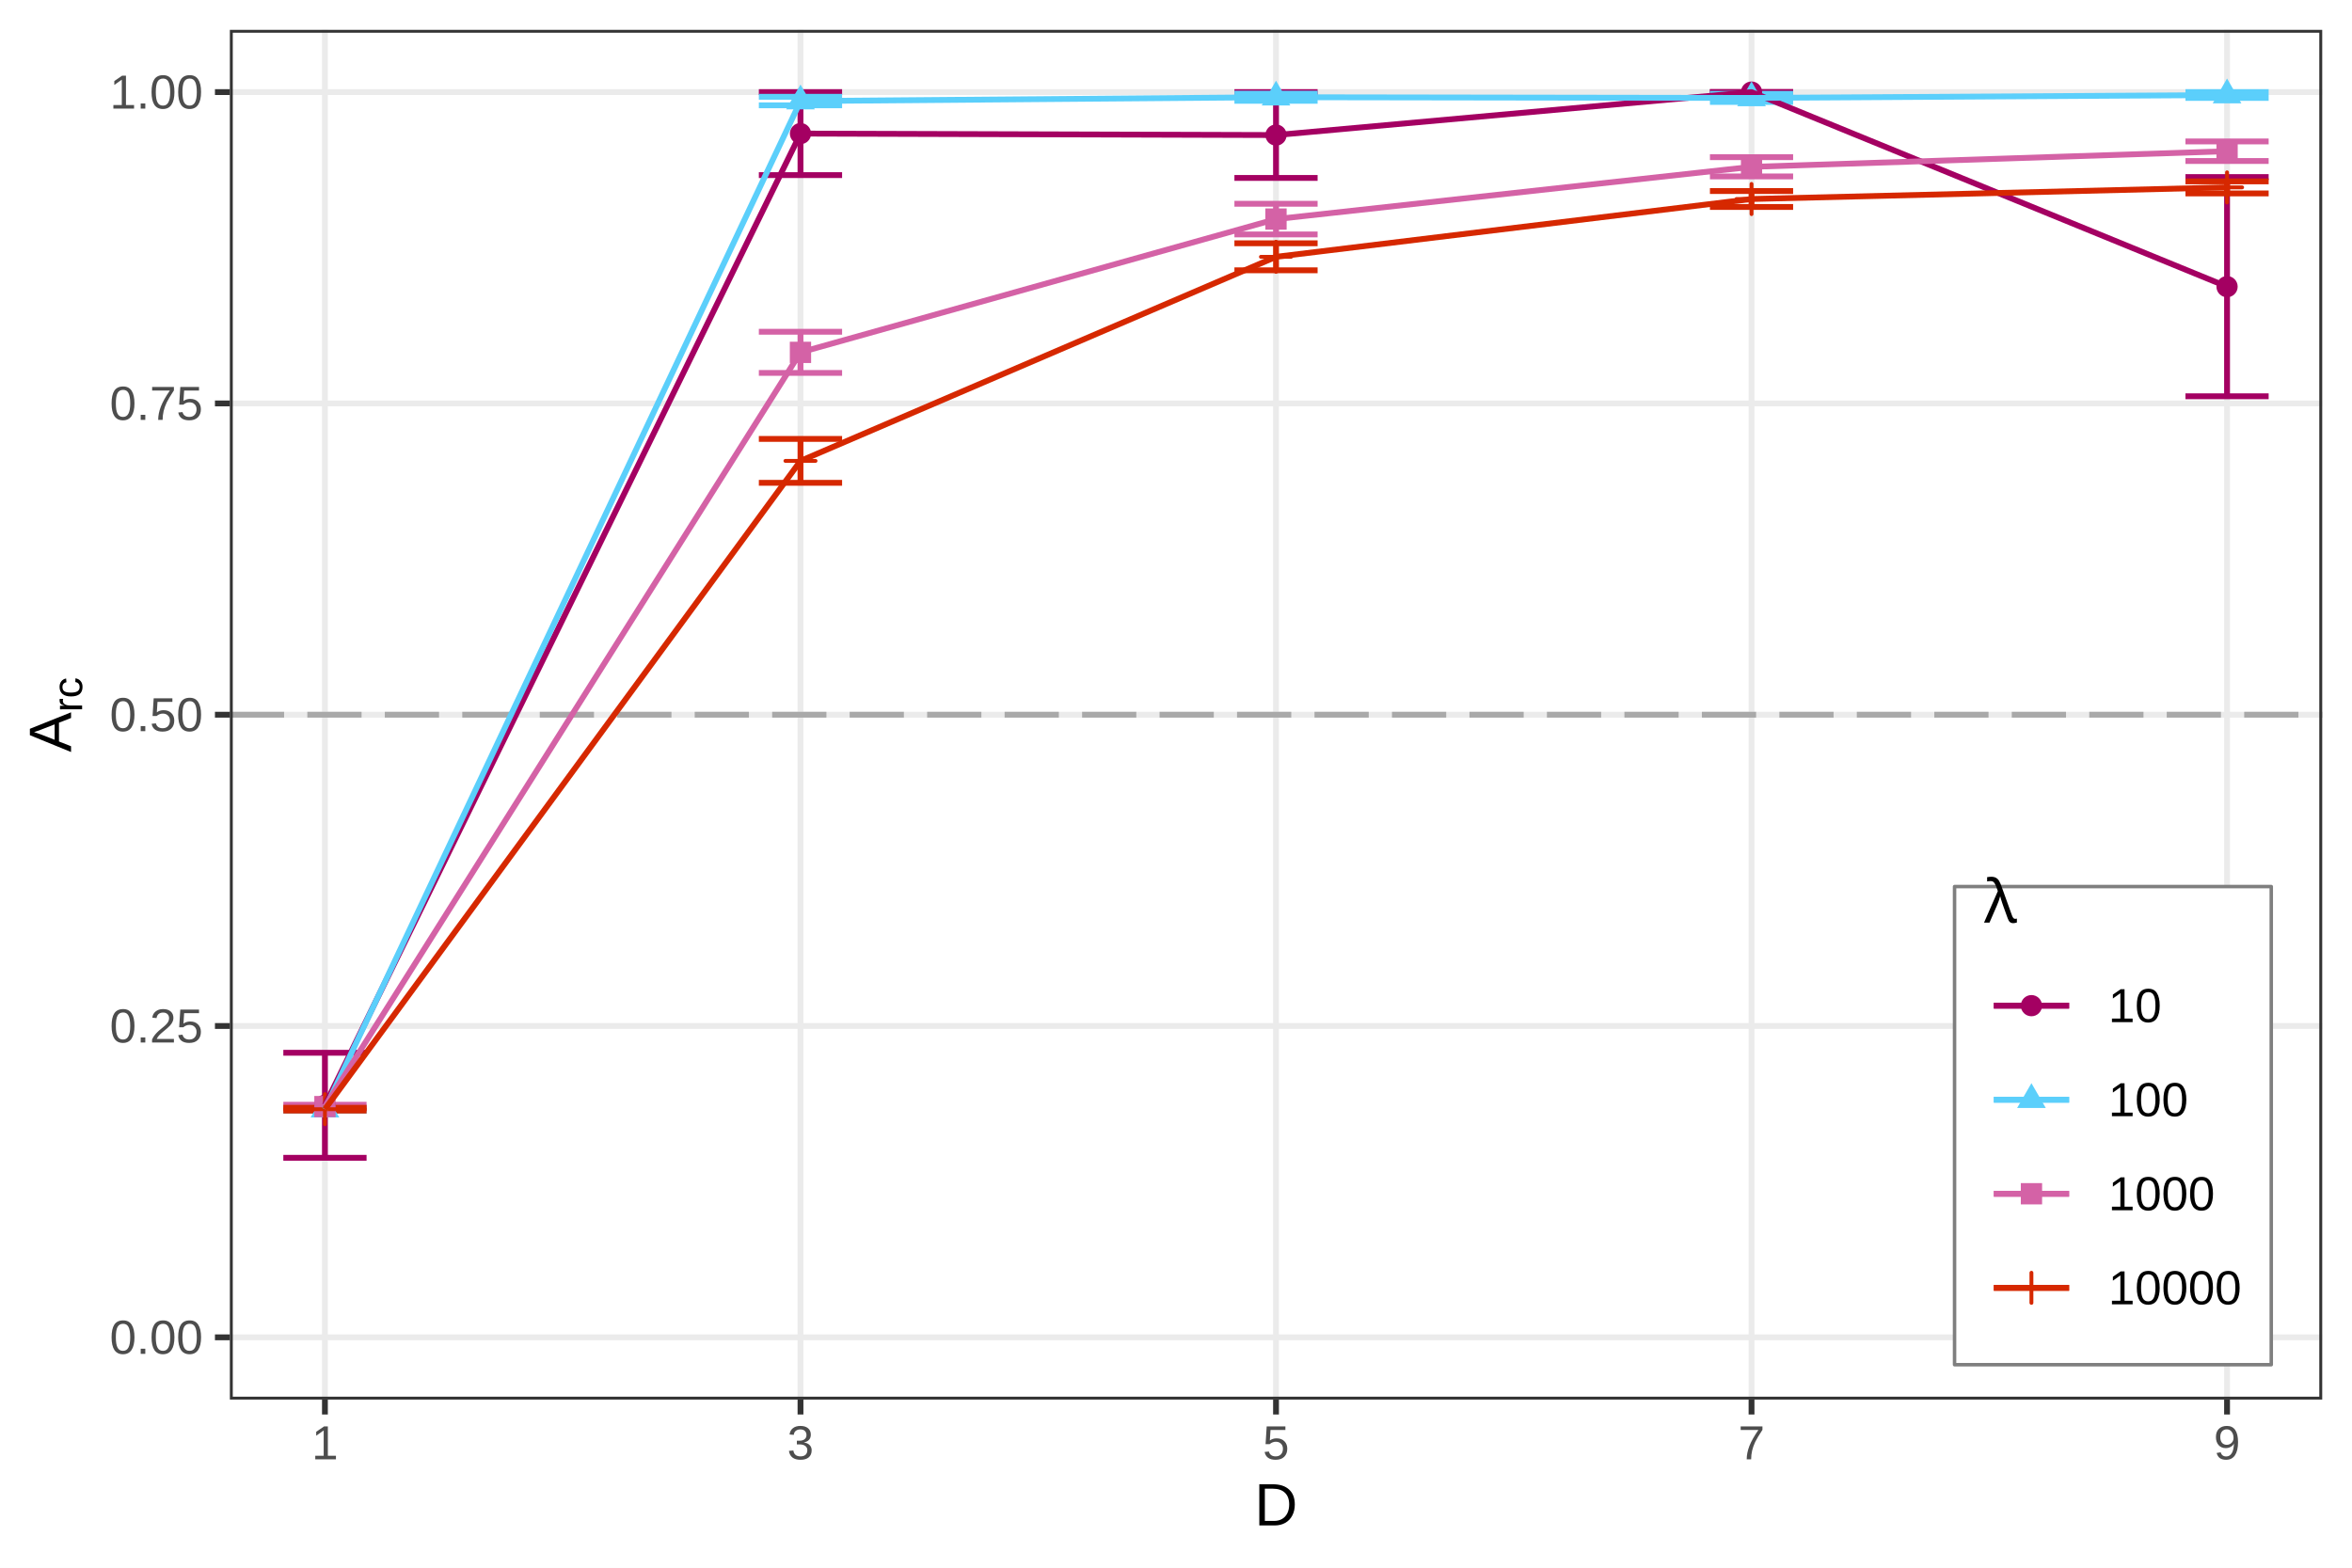
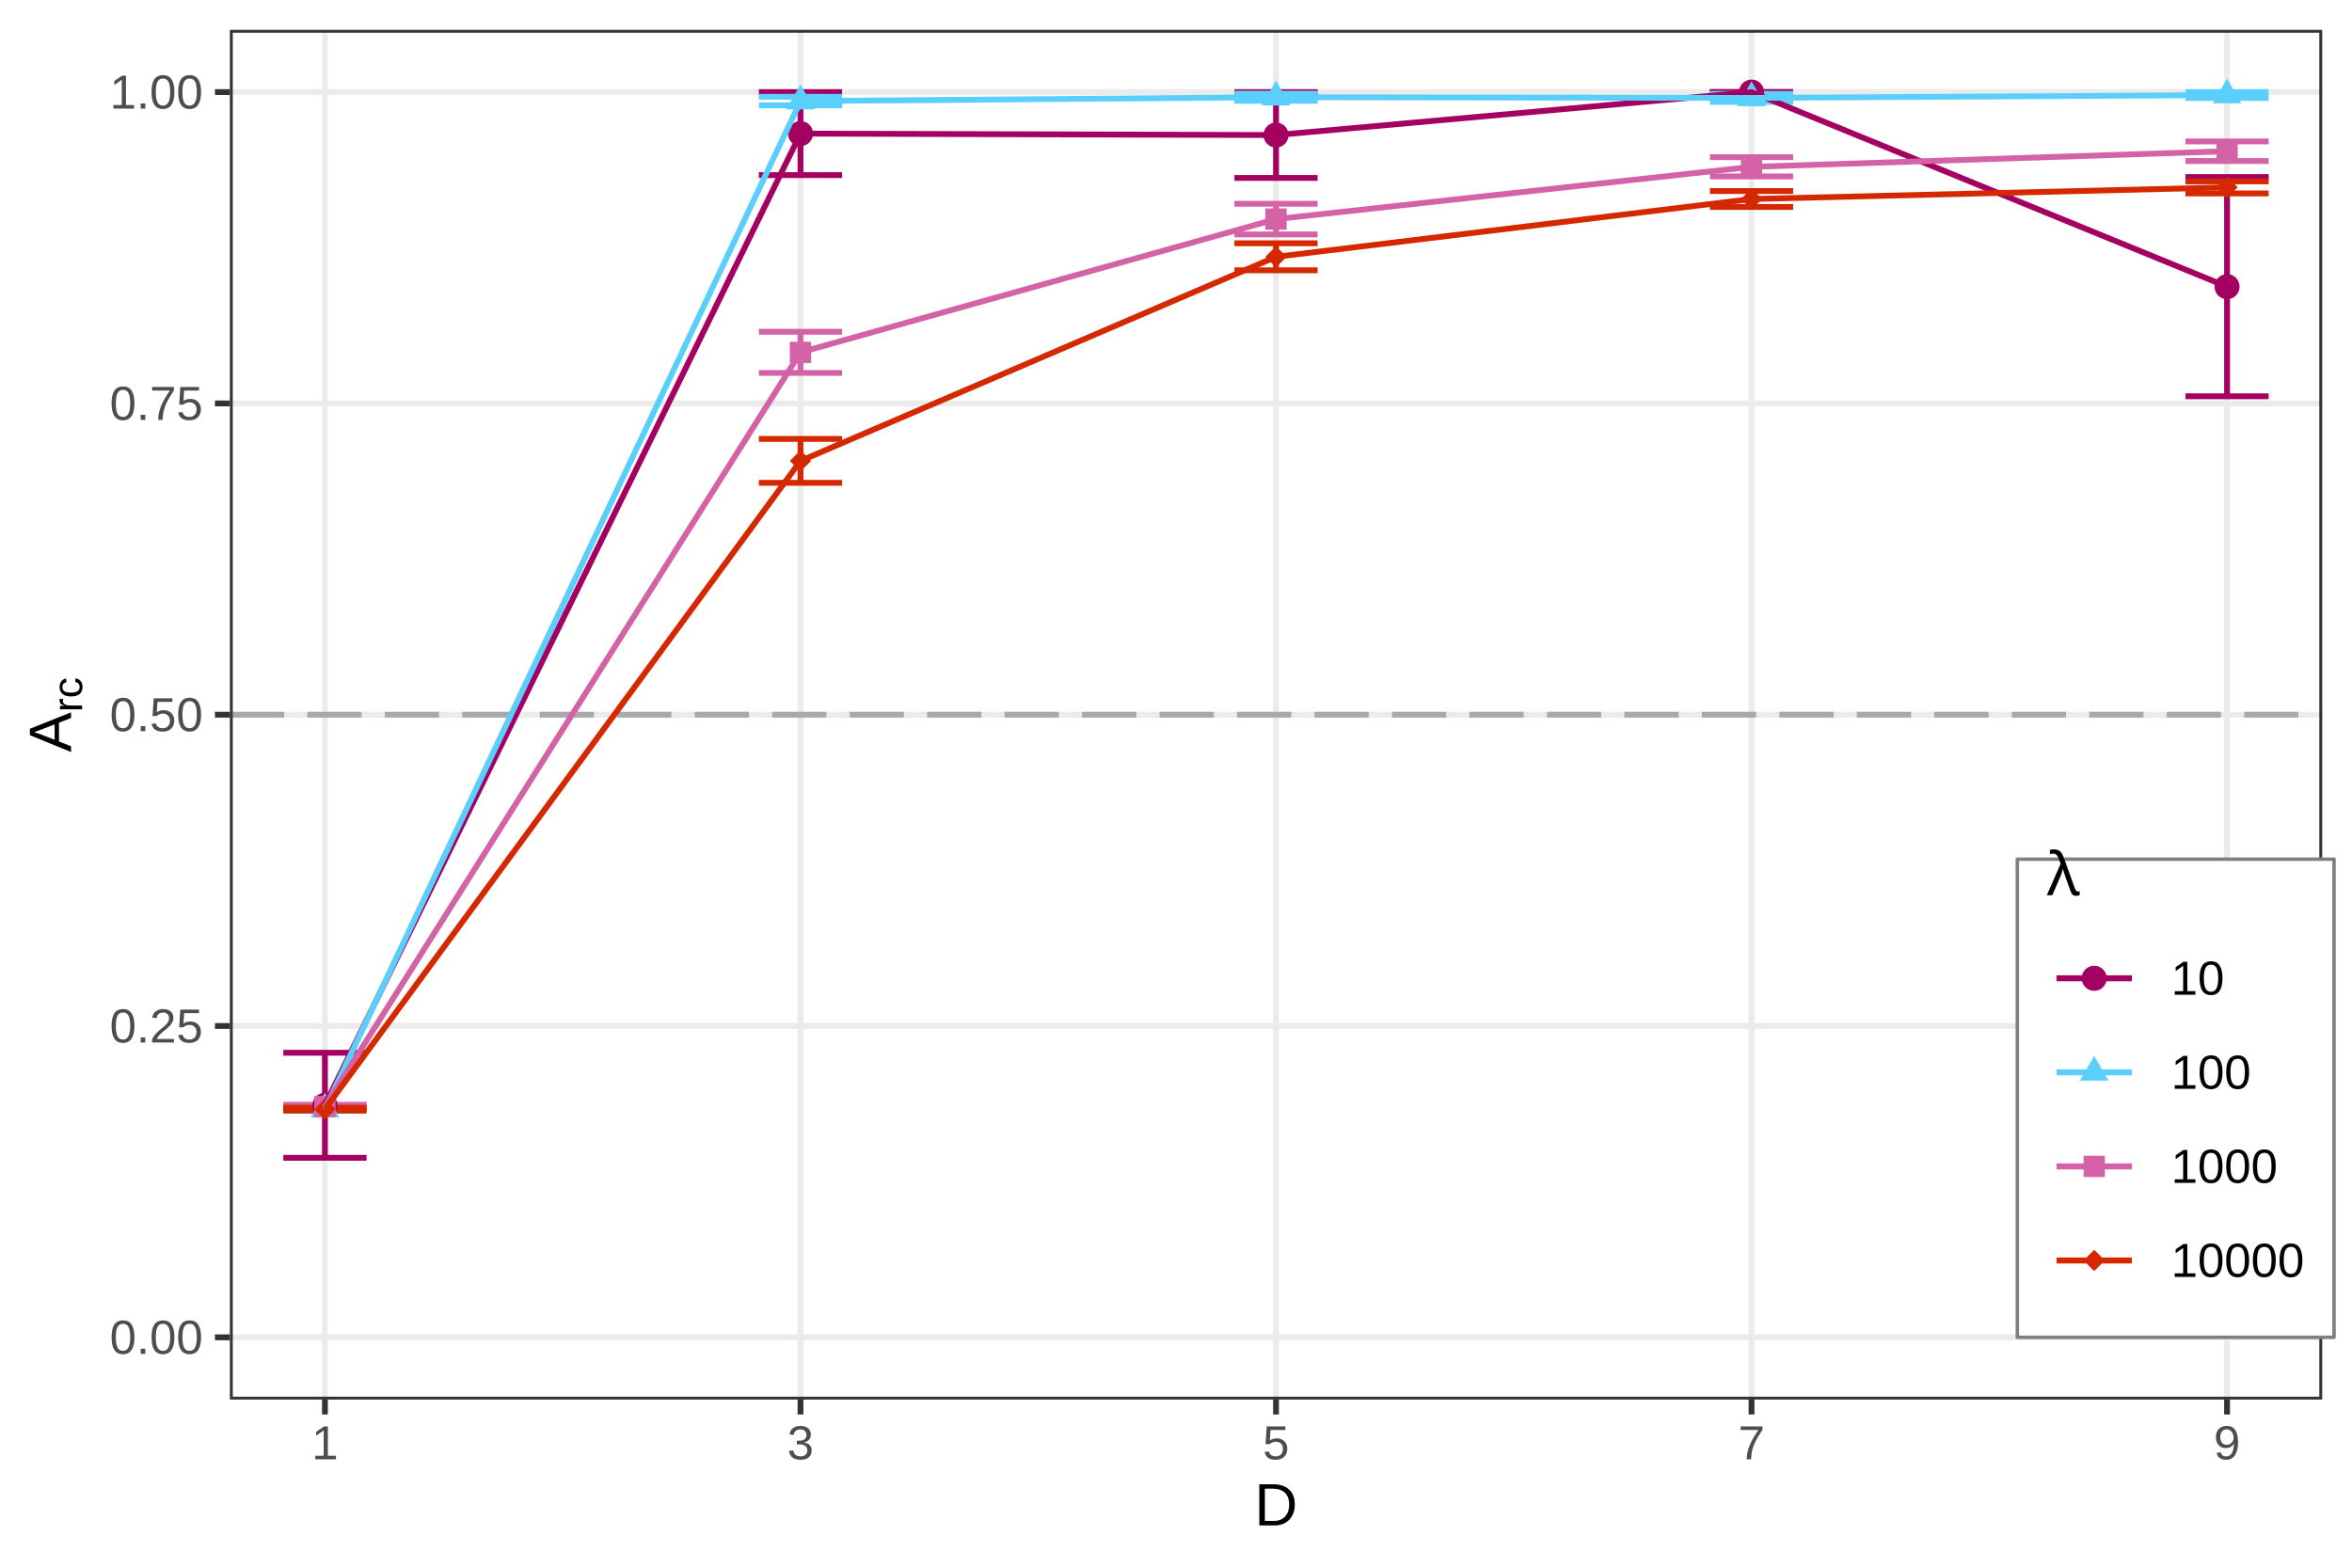
<svg xmlns="http://www.w3.org/2000/svg" width="432.00pt" height="288.00pt" viewBox="0 0 432.00 288.00">
  <g class="svglite">
    <defs>
      <style type="text/css">
    .svglite line, .svglite polyline, .svglite polygon, .svglite path, .svglite rect, .svglite circle {
      fill: none;
      stroke: #000000;
      stroke-linecap: round;
      stroke-linejoin: round;
      stroke-miterlimit: 10.00;
    }
    .svglite text {
      white-space: pre;
    }
    .svglite g.glyphgroup path {
      fill: inherit;
      stroke: none;
    }
  </style>
    </defs>
    <rect width="100%" height="100%" style="stroke: none; fill: #FFFFFF;" />
    <defs>
      <clipPath id="cpMC4wMHw0MzIuMDB8MC4wMHwyODguMDA=">
        <rect x="0.00" y="0.00" width="432.00" height="288.00" />
      </clipPath>
    </defs>
    <g clip-path="url(#cpMC4wMHw0MzIuMDB8MC4wMHwyODguMDA=)">
      <rect x="0.00" y="0.00" width="432.00" height="288.00" style="stroke-width: 1.07; stroke: #FFFFFF; fill: #FFFFFF;" />
    </g>
    <defs>
      <clipPath id="cpNDIuMjJ8NDI2LjUyfDUuNDh8MjU3LjEy">
        <rect x="42.22" y="5.48" width="384.31" height="251.64" />
      </clipPath>
    </defs>
    <g clip-path="url(#cpNDIuMjJ8NDI2LjUyfDUuNDh8MjU3LjEy)">
      <rect x="42.22" y="5.48" width="384.31" height="251.64" style="stroke-width: 1.07; stroke: none; fill: #FFFFFF;" />
      <polyline points="42.22,245.68 426.52,245.68 " style="stroke-width: 1.07; stroke: #EBEBEB; stroke-linecap: butt;" />
      <polyline points="42.22,188.49 426.52,188.49 " style="stroke-width: 1.07; stroke: #EBEBEB; stroke-linecap: butt;" />
      <polyline points="42.22,131.30 426.52,131.30 " style="stroke-width: 1.07; stroke: #EBEBEB; stroke-linecap: butt;" />
      <polyline points="42.22,74.11 426.52,74.11 " style="stroke-width: 1.07; stroke: #EBEBEB; stroke-linecap: butt;" />
      <polyline points="42.22,16.92 426.52,16.92 " style="stroke-width: 1.07; stroke: #EBEBEB; stroke-linecap: butt;" />
      <polyline points="59.68,257.12 59.68,5.48 " style="stroke-width: 1.07; stroke: #EBEBEB; stroke-linecap: butt;" />
      <polyline points="147.03,257.12 147.03,5.48 " style="stroke-width: 1.07; stroke: #EBEBEB; stroke-linecap: butt;" />
      <polyline points="234.37,257.12 234.37,5.48 " style="stroke-width: 1.07; stroke: #EBEBEB; stroke-linecap: butt;" />
      <polyline points="321.71,257.12 321.71,5.48 " style="stroke-width: 1.07; stroke: #EBEBEB; stroke-linecap: butt;" />
      <polyline points="409.05,257.12 409.05,5.48 " style="stroke-width: 1.07; stroke: #EBEBEB; stroke-linecap: butt;" />
      <line x1="42.22" y1="131.30" x2="426.52" y2="131.30" style="stroke-width: 1.07; stroke: #A9A9A9; stroke-dasharray: 9.96,4.27; stroke-linecap: butt;" />
      <polyline points="52.04,193.40 67.33,193.40 " style="stroke-width: 1.07; stroke: #A40062; stroke-linecap: butt;" />
      <polyline points="59.68,193.40 59.68,212.70 " style="stroke-width: 1.07; stroke: #A40062; stroke-linecap: butt;" />
      <polyline points="52.04,212.70 67.33,212.70 " style="stroke-width: 1.07; stroke: #A40062; stroke-linecap: butt;" />
      <polyline points="139.38,16.92 154.67,16.92 " style="stroke-width: 1.07; stroke: #A40062; stroke-linecap: butt;" />
      <polyline points="147.03,16.92 147.03,32.17 " style="stroke-width: 1.07; stroke: #A40062; stroke-linecap: butt;" />
      <polyline points="139.38,32.17 154.67,32.17 " style="stroke-width: 1.07; stroke: #A40062; stroke-linecap: butt;" />
      <polyline points="226.73,16.92 242.01,16.92 " style="stroke-width: 1.07; stroke: #A40062; stroke-linecap: butt;" />
      <polyline points="234.37,16.92 234.37,32.69 " style="stroke-width: 1.07; stroke: #A40062; stroke-linecap: butt;" />
      <polyline points="226.73,32.69 242.01,32.69 " style="stroke-width: 1.07; stroke: #A40062; stroke-linecap: butt;" />
      <polyline points="314.07,16.92 329.35,16.92 " style="stroke-width: 1.07; stroke: #A40062; stroke-linecap: butt;" />
      <polyline points="321.71,16.92 321.71,16.92 " style="stroke-width: 1.07; stroke: #A40062; stroke-linecap: butt;" />
      <polyline points="314.07,16.92 329.35,16.92 " style="stroke-width: 1.07; stroke: #A40062; stroke-linecap: butt;" />
      <polyline points="401.41,32.53 416.69,32.53 " style="stroke-width: 1.07; stroke: #A40062; stroke-linecap: butt;" />
      <polyline points="409.05,32.53 409.05,72.80 " style="stroke-width: 1.07; stroke: #A40062; stroke-linecap: butt;" />
      <polyline points="401.41,72.80 416.69,72.80 " style="stroke-width: 1.07; stroke: #A40062; stroke-linecap: butt;" />
      <polyline points="52.04,203.49 67.33,203.49 " style="stroke-width: 1.07; stroke: #5BCFFB; stroke-linecap: butt;" />
      <polyline points="59.68,203.49 59.68,204.05 " style="stroke-width: 1.07; stroke: #5BCFFB; stroke-linecap: butt;" />
      <polyline points="52.04,204.05 67.33,204.05 " style="stroke-width: 1.07; stroke: #5BCFFB; stroke-linecap: butt;" />
      <polyline points="139.38,17.78 154.67,17.78 " style="stroke-width: 1.07; stroke: #5BCFFB; stroke-linecap: butt;" />
      <polyline points="147.03,17.78 147.03,19.35 " style="stroke-width: 1.07; stroke: #5BCFFB; stroke-linecap: butt;" />
      <polyline points="139.38,19.35 154.67,19.35 " style="stroke-width: 1.07; stroke: #5BCFFB; stroke-linecap: butt;" />
      <polyline points="226.73,17.21 242.01,17.21 " style="stroke-width: 1.07; stroke: #5BCFFB; stroke-linecap: butt;" />
      <polyline points="234.37,17.21 234.37,18.52 " style="stroke-width: 1.07; stroke: #5BCFFB; stroke-linecap: butt;" />
      <polyline points="226.73,18.52 242.01,18.52 " style="stroke-width: 1.07; stroke: #5BCFFB; stroke-linecap: butt;" />
      <polyline points="314.07,17.24 329.35,17.24 " style="stroke-width: 1.07; stroke: #5BCFFB; stroke-linecap: butt;" />
      <polyline points="321.71,17.24 321.71,18.73 " style="stroke-width: 1.07; stroke: #5BCFFB; stroke-linecap: butt;" />
      <polyline points="314.07,18.73 329.35,18.73 " style="stroke-width: 1.07; stroke: #5BCFFB; stroke-linecap: butt;" />
      <polyline points="401.41,16.92 416.69,16.92 " style="stroke-width: 1.07; stroke: #5BCFFB; stroke-linecap: butt;" />
      <polyline points="409.05,16.92 409.05,17.99 " style="stroke-width: 1.07; stroke: #5BCFFB; stroke-linecap: butt;" />
      <polyline points="401.41,17.99 416.69,17.99 " style="stroke-width: 1.07; stroke: #5BCFFB; stroke-linecap: butt;" />
      <polyline points="52.04,202.95 67.33,202.95 " style="stroke-width: 1.07; stroke: #D462A6; stroke-linecap: butt;" />
      <polyline points="59.68,202.95 59.68,203.63 " style="stroke-width: 1.07; stroke: #D462A6; stroke-linecap: butt;" />
      <polyline points="52.04,203.63 67.33,203.63 " style="stroke-width: 1.07; stroke: #D462A6; stroke-linecap: butt;" />
      <polyline points="139.38,60.95 154.67,60.95 " style="stroke-width: 1.07; stroke: #D462A6; stroke-linecap: butt;" />
      <polyline points="147.03,60.95 147.03,68.51 " style="stroke-width: 1.07; stroke: #D462A6; stroke-linecap: butt;" />
      <polyline points="139.38,68.51 154.67,68.51 " style="stroke-width: 1.07; stroke: #D462A6; stroke-linecap: butt;" />
      <polyline points="226.73,37.43 242.01,37.43 " style="stroke-width: 1.07; stroke: #D462A6; stroke-linecap: butt;" />
      <polyline points="234.37,37.43 234.37,43.07 " style="stroke-width: 1.07; stroke: #D462A6; stroke-linecap: butt;" />
      <polyline points="226.73,43.07 242.01,43.07 " style="stroke-width: 1.07; stroke: #D462A6; stroke-linecap: butt;" />
      <polyline points="314.07,28.88 329.35,28.88 " style="stroke-width: 1.07; stroke: #D462A6; stroke-linecap: butt;" />
      <polyline points="321.71,28.88 321.71,32.41 " style="stroke-width: 1.07; stroke: #D462A6; stroke-linecap: butt;" />
      <polyline points="314.07,32.41 329.35,32.41 " style="stroke-width: 1.07; stroke: #D462A6; stroke-linecap: butt;" />
      <polyline points="401.41,25.98 416.69,25.98 " style="stroke-width: 1.07; stroke: #D462A6; stroke-linecap: butt;" />
      <polyline points="409.05,25.98 409.05,29.58 " style="stroke-width: 1.07; stroke: #D462A6; stroke-linecap: butt;" />
      <polyline points="401.41,29.58 416.69,29.58 " style="stroke-width: 1.07; stroke: #D462A6; stroke-linecap: butt;" />
      <polyline points="52.04,203.51 67.33,203.51 " style="stroke-width: 1.07; stroke: #D62800; stroke-linecap: butt;" />
      <polyline points="59.68,203.51 59.68,204.02 " style="stroke-width: 1.07; stroke: #D62800; stroke-linecap: butt;" />
      <polyline points="52.04,204.02 67.33,204.02 " style="stroke-width: 1.07; stroke: #D62800; stroke-linecap: butt;" />
      <polyline points="139.38,80.63 154.67,80.63 " style="stroke-width: 1.07; stroke: #D62800; stroke-linecap: butt;" />
      <polyline points="147.03,80.63 147.03,88.70 " style="stroke-width: 1.07; stroke: #D62800; stroke-linecap: butt;" />
      <polyline points="139.38,88.70 154.67,88.70 " style="stroke-width: 1.07; stroke: #D62800; stroke-linecap: butt;" />
      <polyline points="226.73,44.69 242.01,44.69 " style="stroke-width: 1.07; stroke: #D62800; stroke-linecap: butt;" />
      <polyline points="234.37,44.69 234.37,49.66 " style="stroke-width: 1.07; stroke: #D62800; stroke-linecap: butt;" />
      <polyline points="226.73,49.66 242.01,49.66 " style="stroke-width: 1.07; stroke: #D62800; stroke-linecap: butt;" />
      <polyline points="314.07,35.10 329.35,35.10 " style="stroke-width: 1.07; stroke: #D62800; stroke-linecap: butt;" />
      <polyline points="321.71,35.10 321.71,38.02 " style="stroke-width: 1.07; stroke: #D62800; stroke-linecap: butt;" />
      <polyline points="314.07,38.02 329.35,38.02 " style="stroke-width: 1.07; stroke: #D62800; stroke-linecap: butt;" />
      <polyline points="401.41,33.32 416.69,33.32 " style="stroke-width: 1.07; stroke: #D62800; stroke-linecap: butt;" />
      <polyline points="409.05,33.32 409.05,35.53 " style="stroke-width: 1.07; stroke: #D62800; stroke-linecap: butt;" />
      <polyline points="401.41,35.53 416.69,35.53 " style="stroke-width: 1.07; stroke: #D62800; stroke-linecap: butt;" />
-       <circle cx="59.68" cy="203.05" r="1.95" style="stroke-width: 0.71; stroke: none; fill: #A40062;" />
-       <circle cx="147.03" cy="24.54" r="1.95" style="stroke-width: 0.71; stroke: none; fill: #A40062;" />
-       <circle cx="234.37" cy="24.81" r="1.95" style="stroke-width: 0.71; stroke: none; fill: #A40062;" />
-       <circle cx="321.71" cy="16.92" r="1.95" style="stroke-width: 0.71; stroke: none; fill: #A40062;" />
-       <circle cx="409.05" cy="52.66" r="1.95" style="stroke-width: 0.71; stroke: none; fill: #A40062;" />
+       <circle cx="59.68" cy="203.05" r="1.95" style="stroke-width: 0.71; stroke: #A40062; fill: #A40062;" />
+       <circle cx="147.03" cy="24.54" r="1.95" style="stroke-width: 0.71; stroke: #A40062; fill: #A40062;" />
+       <circle cx="234.37" cy="24.81" r="1.95" style="stroke-width: 0.71; stroke: #A40062; fill: #A40062;" />
+       <circle cx="321.71" cy="16.92" r="1.95" style="stroke-width: 0.71; stroke: #A40062; fill: #A40062;" />
+       <circle cx="409.05" cy="52.66" r="1.95" style="stroke-width: 0.71; stroke: #A40062; fill: #A40062;" />
      <polygon points="59.68,200.73 62.32,205.29 57.05,205.29 " style="stroke-width: 0.71; stroke: none; fill: #5BCFFB;" />
      <polygon points="147.03,15.53 149.66,20.09 144.39,20.09 " style="stroke-width: 0.71; stroke: none; fill: #5BCFFB;" />
      <polygon points="234.37,14.82 237.00,19.38 231.74,19.38 " style="stroke-width: 0.71; stroke: none; fill: #5BCFFB;" />
      <polygon points="321.71,14.95 324.34,19.51 319.08,19.51 " style="stroke-width: 0.71; stroke: none; fill: #5BCFFB;" />
      <polygon points="409.05,14.42 411.68,18.98 406.42,18.98 " style="stroke-width: 0.71; stroke: none; fill: #5BCFFB;" />
      <polygon points="57.73,205.24 61.64,205.24 61.64,201.34 57.73,201.34 " style="stroke-width: 0.71; stroke: none; fill: #D462A6;" />
      <polygon points="145.07,66.69 148.98,66.69 148.98,62.78 145.07,62.78 " style="stroke-width: 0.71; stroke: none; fill: #D462A6;" />
      <polygon points="232.41,42.20 236.32,42.20 236.32,38.29 232.41,38.29 " style="stroke-width: 0.71; stroke: none; fill: #D462A6;" />
      <polygon points="319.76,32.60 323.66,32.60 323.66,28.69 319.76,28.69 " style="stroke-width: 0.71; stroke: none; fill: #D462A6;" />
      <polygon points="407.10,29.74 411.01,29.74 411.01,25.83 407.10,25.83 " style="stroke-width: 0.71; stroke: none; fill: #D462A6;" />
-       <line x1="56.92" y1="203.77" x2="62.45" y2="203.77" style="stroke-width: 0.71; stroke: #D62800;" />
-       <line x1="59.68" y1="206.53" x2="59.68" y2="201.00" style="stroke-width: 0.71; stroke: #D62800;" />
-       <line x1="144.26" y1="84.67" x2="149.79" y2="84.67" style="stroke-width: 0.71; stroke: #D62800;" />
-       <line x1="147.03" y1="87.43" x2="147.03" y2="81.90" style="stroke-width: 0.71; stroke: #D62800;" />
-       <line x1="231.60" y1="47.18" x2="237.13" y2="47.18" style="stroke-width: 0.71; stroke: #D62800;" />
-       <line x1="234.37" y1="49.94" x2="234.37" y2="44.41" style="stroke-width: 0.71; stroke: #D62800;" />
-       <line x1="318.95" y1="36.56" x2="324.47" y2="36.56" style="stroke-width: 0.71; stroke: #D62800;" />
-       <line x1="321.71" y1="39.33" x2="321.71" y2="33.80" style="stroke-width: 0.71; stroke: #D62800;" />
-       <line x1="406.29" y1="34.42" x2="411.82" y2="34.42" style="stroke-width: 0.71; stroke: #D62800;" />
-       <line x1="409.05" y1="37.19" x2="409.05" y2="31.66" style="stroke-width: 0.71; stroke: #D62800;" />
+       <polygon points="57.73,203.77 59.68,201.81 61.64,203.77 59.68,205.72 " style="stroke-width: 0.71; stroke: none; fill: #D62800;" />
+       <polygon points="145.07,84.67 147.03,82.71 148.98,84.67 147.03,86.62 " style="stroke-width: 0.71; stroke: none; fill: #D62800;" />
+       <polygon points="232.41,47.18 234.37,45.22 236.32,47.18 234.37,49.13 " style="stroke-width: 0.71; stroke: none; fill: #D62800;" />
+       <polygon points="319.76,36.56 321.71,34.61 323.66,36.56 321.71,38.52 " style="stroke-width: 0.71; stroke: none; fill: #D62800;" />
+       <polygon points="407.10,34.42 409.05,32.47 411.01,34.42 409.05,36.38 " style="stroke-width: 0.71; stroke: none; fill: #D62800;" />
      <polyline points="59.68,203.05 147.03,24.54 234.37,24.81 321.71,16.92 409.05,52.66 " style="stroke-width: 1.07; stroke: #A40062; stroke-linecap: butt;" />
      <polyline points="59.68,203.77 147.03,18.57 234.37,17.86 321.71,17.99 409.05,17.46 " style="stroke-width: 1.07; stroke: #5BCFFB; stroke-linecap: butt;" />
      <polyline points="59.68,203.29 147.03,64.73 234.37,40.25 321.71,30.65 409.05,27.78 " style="stroke-width: 1.07; stroke: #D462A6; stroke-linecap: butt;" />
      <polyline points="59.68,203.77 147.03,84.67 234.37,47.18 321.71,36.56 409.05,34.42 " style="stroke-width: 1.07; stroke: #D62800; stroke-linecap: butt;" />
      <rect x="42.22" y="5.48" width="384.31" height="251.64" style="stroke-width: 1.07; stroke: #333333;" />
    </g>
    <g clip-path="url(#cpMC4wMHw0MzIuMDB8MC4wMHwyODguMDA=)">
      <text x="37.28" y="248.71" text-anchor="end" style="font-size: 8.80px;fill: #4D4D4D; font-family: &quot;Liberation Sans&quot;;" textLength="17.11px" lengthAdjust="spacingAndGlyphs">0.00</text>
      <text x="37.28" y="191.52" text-anchor="end" style="font-size: 8.80px;fill: #4D4D4D; font-family: &quot;Liberation Sans&quot;;" textLength="17.11px" lengthAdjust="spacingAndGlyphs">0.25</text>
      <text x="37.28" y="134.33" text-anchor="end" style="font-size: 8.80px;fill: #4D4D4D; font-family: &quot;Liberation Sans&quot;;" textLength="17.11px" lengthAdjust="spacingAndGlyphs">0.50</text>
      <text x="37.28" y="77.14" text-anchor="end" style="font-size: 8.80px;fill: #4D4D4D; font-family: &quot;Liberation Sans&quot;;" textLength="17.11px" lengthAdjust="spacingAndGlyphs">0.75</text>
      <text x="37.28" y="19.95" text-anchor="end" style="font-size: 8.80px;fill: #4D4D4D; font-family: &quot;Liberation Sans&quot;;" textLength="17.11px" lengthAdjust="spacingAndGlyphs">1.00</text>
      <polyline points="39.48,245.68 42.22,245.68 " style="stroke-width: 1.07; stroke: #333333; stroke-linecap: butt;" />
      <polyline points="39.48,188.49 42.22,188.49 " style="stroke-width: 1.07; stroke: #333333; stroke-linecap: butt;" />
      <polyline points="39.48,131.30 42.22,131.30 " style="stroke-width: 1.07; stroke: #333333; stroke-linecap: butt;" />
      <polyline points="39.48,74.11 42.22,74.11 " style="stroke-width: 1.07; stroke: #333333; stroke-linecap: butt;" />
      <polyline points="39.48,16.92 42.22,16.92 " style="stroke-width: 1.07; stroke: #333333; stroke-linecap: butt;" />
      <polyline points="59.68,259.86 59.68,257.12 " style="stroke-width: 1.07; stroke: #333333; stroke-linecap: butt;" />
      <polyline points="147.03,259.86 147.03,257.12 " style="stroke-width: 1.07; stroke: #333333; stroke-linecap: butt;" />
      <polyline points="234.37,259.86 234.37,257.12 " style="stroke-width: 1.07; stroke: #333333; stroke-linecap: butt;" />
      <polyline points="321.71,259.86 321.71,257.12 " style="stroke-width: 1.07; stroke: #333333; stroke-linecap: butt;" />
      <polyline points="409.05,259.86 409.05,257.12 " style="stroke-width: 1.07; stroke: #333333; stroke-linecap: butt;" />
      <text x="59.68" y="268.10" text-anchor="middle" style="font-size: 8.80px;fill: #4D4D4D; font-family: &quot;Liberation Sans&quot;;" textLength="4.89px" lengthAdjust="spacingAndGlyphs">1</text>
      <text x="147.03" y="268.10" text-anchor="middle" style="font-size: 8.80px;fill: #4D4D4D; font-family: &quot;Liberation Sans&quot;;" textLength="4.89px" lengthAdjust="spacingAndGlyphs">3</text>
      <text x="234.37" y="268.10" text-anchor="middle" style="font-size: 8.80px;fill: #4D4D4D; font-family: &quot;Liberation Sans&quot;;" textLength="4.89px" lengthAdjust="spacingAndGlyphs">5</text>
      <text x="321.71" y="268.10" text-anchor="middle" style="font-size: 8.80px;fill: #4D4D4D; font-family: &quot;Liberation Sans&quot;;" textLength="4.89px" lengthAdjust="spacingAndGlyphs">7</text>
      <text x="409.05" y="268.10" text-anchor="middle" style="font-size: 8.80px;fill: #4D4D4D; font-family: &quot;Liberation Sans&quot;;" textLength="4.89px" lengthAdjust="spacingAndGlyphs">9</text>
      <text x="234.37" y="280.24" text-anchor="middle" style="font-size: 11.00px; font-family: &quot;Liberation Sans&quot;;" textLength="7.94px" lengthAdjust="spacingAndGlyphs">D</text>
      <text transform="translate(13.05,138.17) rotate(-90)" style="font-size: 11.00px; font-family: &quot;Liberation Sans&quot;;" textLength="7.34px" lengthAdjust="spacingAndGlyphs">A</text>
      <text transform="translate(15.08,130.83) rotate(-90)" style="font-size: 7.70px; font-family: &quot;Liberation Sans&quot;;" textLength="2.56px" lengthAdjust="spacingAndGlyphs">r</text>
      <text transform="translate(15.08,128.27) rotate(-90)" style="font-size: 7.70px; font-family: &quot;Liberation Sans&quot;;" textLength="3.84px" lengthAdjust="spacingAndGlyphs">c</text>
-       <rect x="359.00" y="162.87" width="58.17" height="87.84" style="stroke-width: 0.64; stroke: #7F7F7F; fill: #FFFFFF;" />
-       <text x="364.48" y="169.49" style="font-size: 11.00px; font-family: &quot;Standard Symbols PS&quot;;" textLength="6.03px" lengthAdjust="spacingAndGlyphs">λ</text>
-       <rect x="364.48" y="176.11" width="17.28" height="17.28" style="stroke-width: 1.07; stroke: none; fill: #FFFFFF;" />
-       <line x1="366.21" y1="184.75" x2="380.04" y2="184.75" style="stroke-width: 1.07; stroke: #A40062; stroke-linecap: butt;" />
-       <circle cx="373.12" cy="184.75" r="1.95" style="stroke-width: 0.71; stroke: none; fill: #A40062;" />
-       <line x1="366.21" y1="184.75" x2="380.04" y2="184.75" style="stroke-width: 1.07; stroke: #A40062; stroke-linecap: butt;" />
-       <rect x="364.48" y="193.39" width="17.28" height="17.28" style="stroke-width: 1.07; stroke: none; fill: #FFFFFF;" />
-       <line x1="366.21" y1="202.03" x2="380.04" y2="202.03" style="stroke-width: 1.07; stroke: #5BCFFB; stroke-linecap: butt;" />
-       <polygon points="373.12,198.99 375.76,203.55 370.49,203.55 " style="stroke-width: 0.71; stroke: none; fill: #5BCFFB;" />
-       <line x1="366.21" y1="202.03" x2="380.04" y2="202.03" style="stroke-width: 1.07; stroke: #5BCFFB; stroke-linecap: butt;" />
-       <rect x="364.48" y="210.67" width="17.28" height="17.28" style="stroke-width: 1.07; stroke: none; fill: #FFFFFF;" />
-       <line x1="366.21" y1="219.31" x2="380.04" y2="219.31" style="stroke-width: 1.07; stroke: #D462A6; stroke-linecap: butt;" />
-       <polygon points="371.17,221.26 375.08,221.26 375.08,217.35 371.17,217.35 " style="stroke-width: 0.71; stroke: none; fill: #D462A6;" />
-       <line x1="366.21" y1="219.31" x2="380.04" y2="219.31" style="stroke-width: 1.07; stroke: #D462A6; stroke-linecap: butt;" />
-       <rect x="364.48" y="227.95" width="17.28" height="17.28" style="stroke-width: 1.07; stroke: none; fill: #FFFFFF;" />
-       <line x1="366.21" y1="236.59" x2="380.04" y2="236.59" style="stroke-width: 1.07; stroke: #D62800; stroke-linecap: butt;" />
-       <line x1="370.36" y1="236.59" x2="375.89" y2="236.59" style="stroke-width: 0.71; stroke: #D62800;" />
-       <line x1="373.12" y1="239.35" x2="373.12" y2="233.82" style="stroke-width: 0.71; stroke: #D62800;" />
-       <line x1="366.21" y1="236.59" x2="380.04" y2="236.59" style="stroke-width: 1.07; stroke: #D62800; stroke-linecap: butt;" />
-       <text x="387.24" y="187.78" style="font-size: 8.80px; font-family: &quot;Liberation Sans&quot;;" textLength="9.78px" lengthAdjust="spacingAndGlyphs">10</text>
-       <text x="387.24" y="205.06" style="font-size: 8.80px; font-family: &quot;Liberation Sans&quot;;" textLength="14.67px" lengthAdjust="spacingAndGlyphs">100</text>
-       <text x="387.24" y="222.34" style="font-size: 8.80px; font-family: &quot;Liberation Sans&quot;;" textLength="19.56px" lengthAdjust="spacingAndGlyphs">1000</text>
-       <text x="387.24" y="239.62" style="font-size: 8.80px; font-family: &quot;Liberation Sans&quot;;" textLength="24.45px" lengthAdjust="spacingAndGlyphs">10000</text>
+       <rect x="370.53" y="157.84" width="58.17" height="87.84" style="stroke-width: 0.64; stroke: #7F7F7F; fill: #FFFFFF;" />
+       <text x="376.01" y="164.46" style="font-size: 11.00px; font-family: &quot;Standard Symbols PS&quot;;" textLength="6.03px" lengthAdjust="spacingAndGlyphs">λ</text>
+       <rect x="376.01" y="171.08" width="17.28" height="17.28" style="stroke-width: 1.07; stroke: none; fill: #FFFFFF;" />
+       <line x1="377.74" y1="179.72" x2="391.56" y2="179.72" style="stroke-width: 1.07; stroke: #A40062; stroke-linecap: butt;" />
+       <circle cx="384.65" cy="179.72" r="1.95" style="stroke-width: 0.71; stroke: #A40062; fill: #A40062;" />
+       <line x1="377.74" y1="179.72" x2="391.56" y2="179.72" style="stroke-width: 1.07; stroke: #A40062; stroke-linecap: butt;" />
+       <rect x="376.01" y="188.36" width="17.28" height="17.28" style="stroke-width: 1.07; stroke: none; fill: #FFFFFF;" />
+       <line x1="377.74" y1="197.00" x2="391.56" y2="197.00" style="stroke-width: 1.07; stroke: #5BCFFB; stroke-linecap: butt;" />
+       <polygon points="384.65,193.96 387.29,198.52 382.02,198.52 " style="stroke-width: 0.71; stroke: none; fill: #5BCFFB;" />
+       <line x1="377.74" y1="197.00" x2="391.56" y2="197.00" style="stroke-width: 1.07; stroke: #5BCFFB; stroke-linecap: butt;" />
+       <rect x="376.01" y="205.64" width="17.28" height="17.28" style="stroke-width: 1.07; stroke: none; fill: #FFFFFF;" />
+       <line x1="377.74" y1="214.28" x2="391.56" y2="214.28" style="stroke-width: 1.07; stroke: #D462A6; stroke-linecap: butt;" />
+       <polygon points="382.70,216.23 386.61,216.23 386.61,212.32 382.70,212.32 " style="stroke-width: 0.71; stroke: none; fill: #D462A6;" />
+       <line x1="377.74" y1="214.28" x2="391.56" y2="214.28" style="stroke-width: 1.07; stroke: #D462A6; stroke-linecap: butt;" />
+       <rect x="376.01" y="222.92" width="17.28" height="17.28" style="stroke-width: 1.07; stroke: none; fill: #FFFFFF;" />
+       <line x1="377.74" y1="231.56" x2="391.56" y2="231.56" style="stroke-width: 1.07; stroke: #D62800; stroke-linecap: butt;" />
+       <polygon points="382.70,231.56 384.65,229.60 386.61,231.56 384.65,233.51 " style="stroke-width: 0.71; stroke: none; fill: #D62800;" />
+       <line x1="377.74" y1="231.56" x2="391.56" y2="231.56" style="stroke-width: 1.07; stroke: #D62800; stroke-linecap: butt;" />
+       <text x="398.77" y="182.74" style="font-size: 8.80px; font-family: &quot;Liberation Sans&quot;;" textLength="9.78px" lengthAdjust="spacingAndGlyphs">10</text>
+       <text x="398.77" y="200.02" style="font-size: 8.80px; font-family: &quot;Liberation Sans&quot;;" textLength="14.67px" lengthAdjust="spacingAndGlyphs">100</text>
+       <text x="398.77" y="217.30" style="font-size: 8.80px; font-family: &quot;Liberation Sans&quot;;" textLength="19.56px" lengthAdjust="spacingAndGlyphs">1000</text>
+       <text x="398.77" y="234.58" style="font-size: 8.80px; font-family: &quot;Liberation Sans&quot;;" textLength="24.45px" lengthAdjust="spacingAndGlyphs">10000</text>
    </g>
  </g>
</svg>
